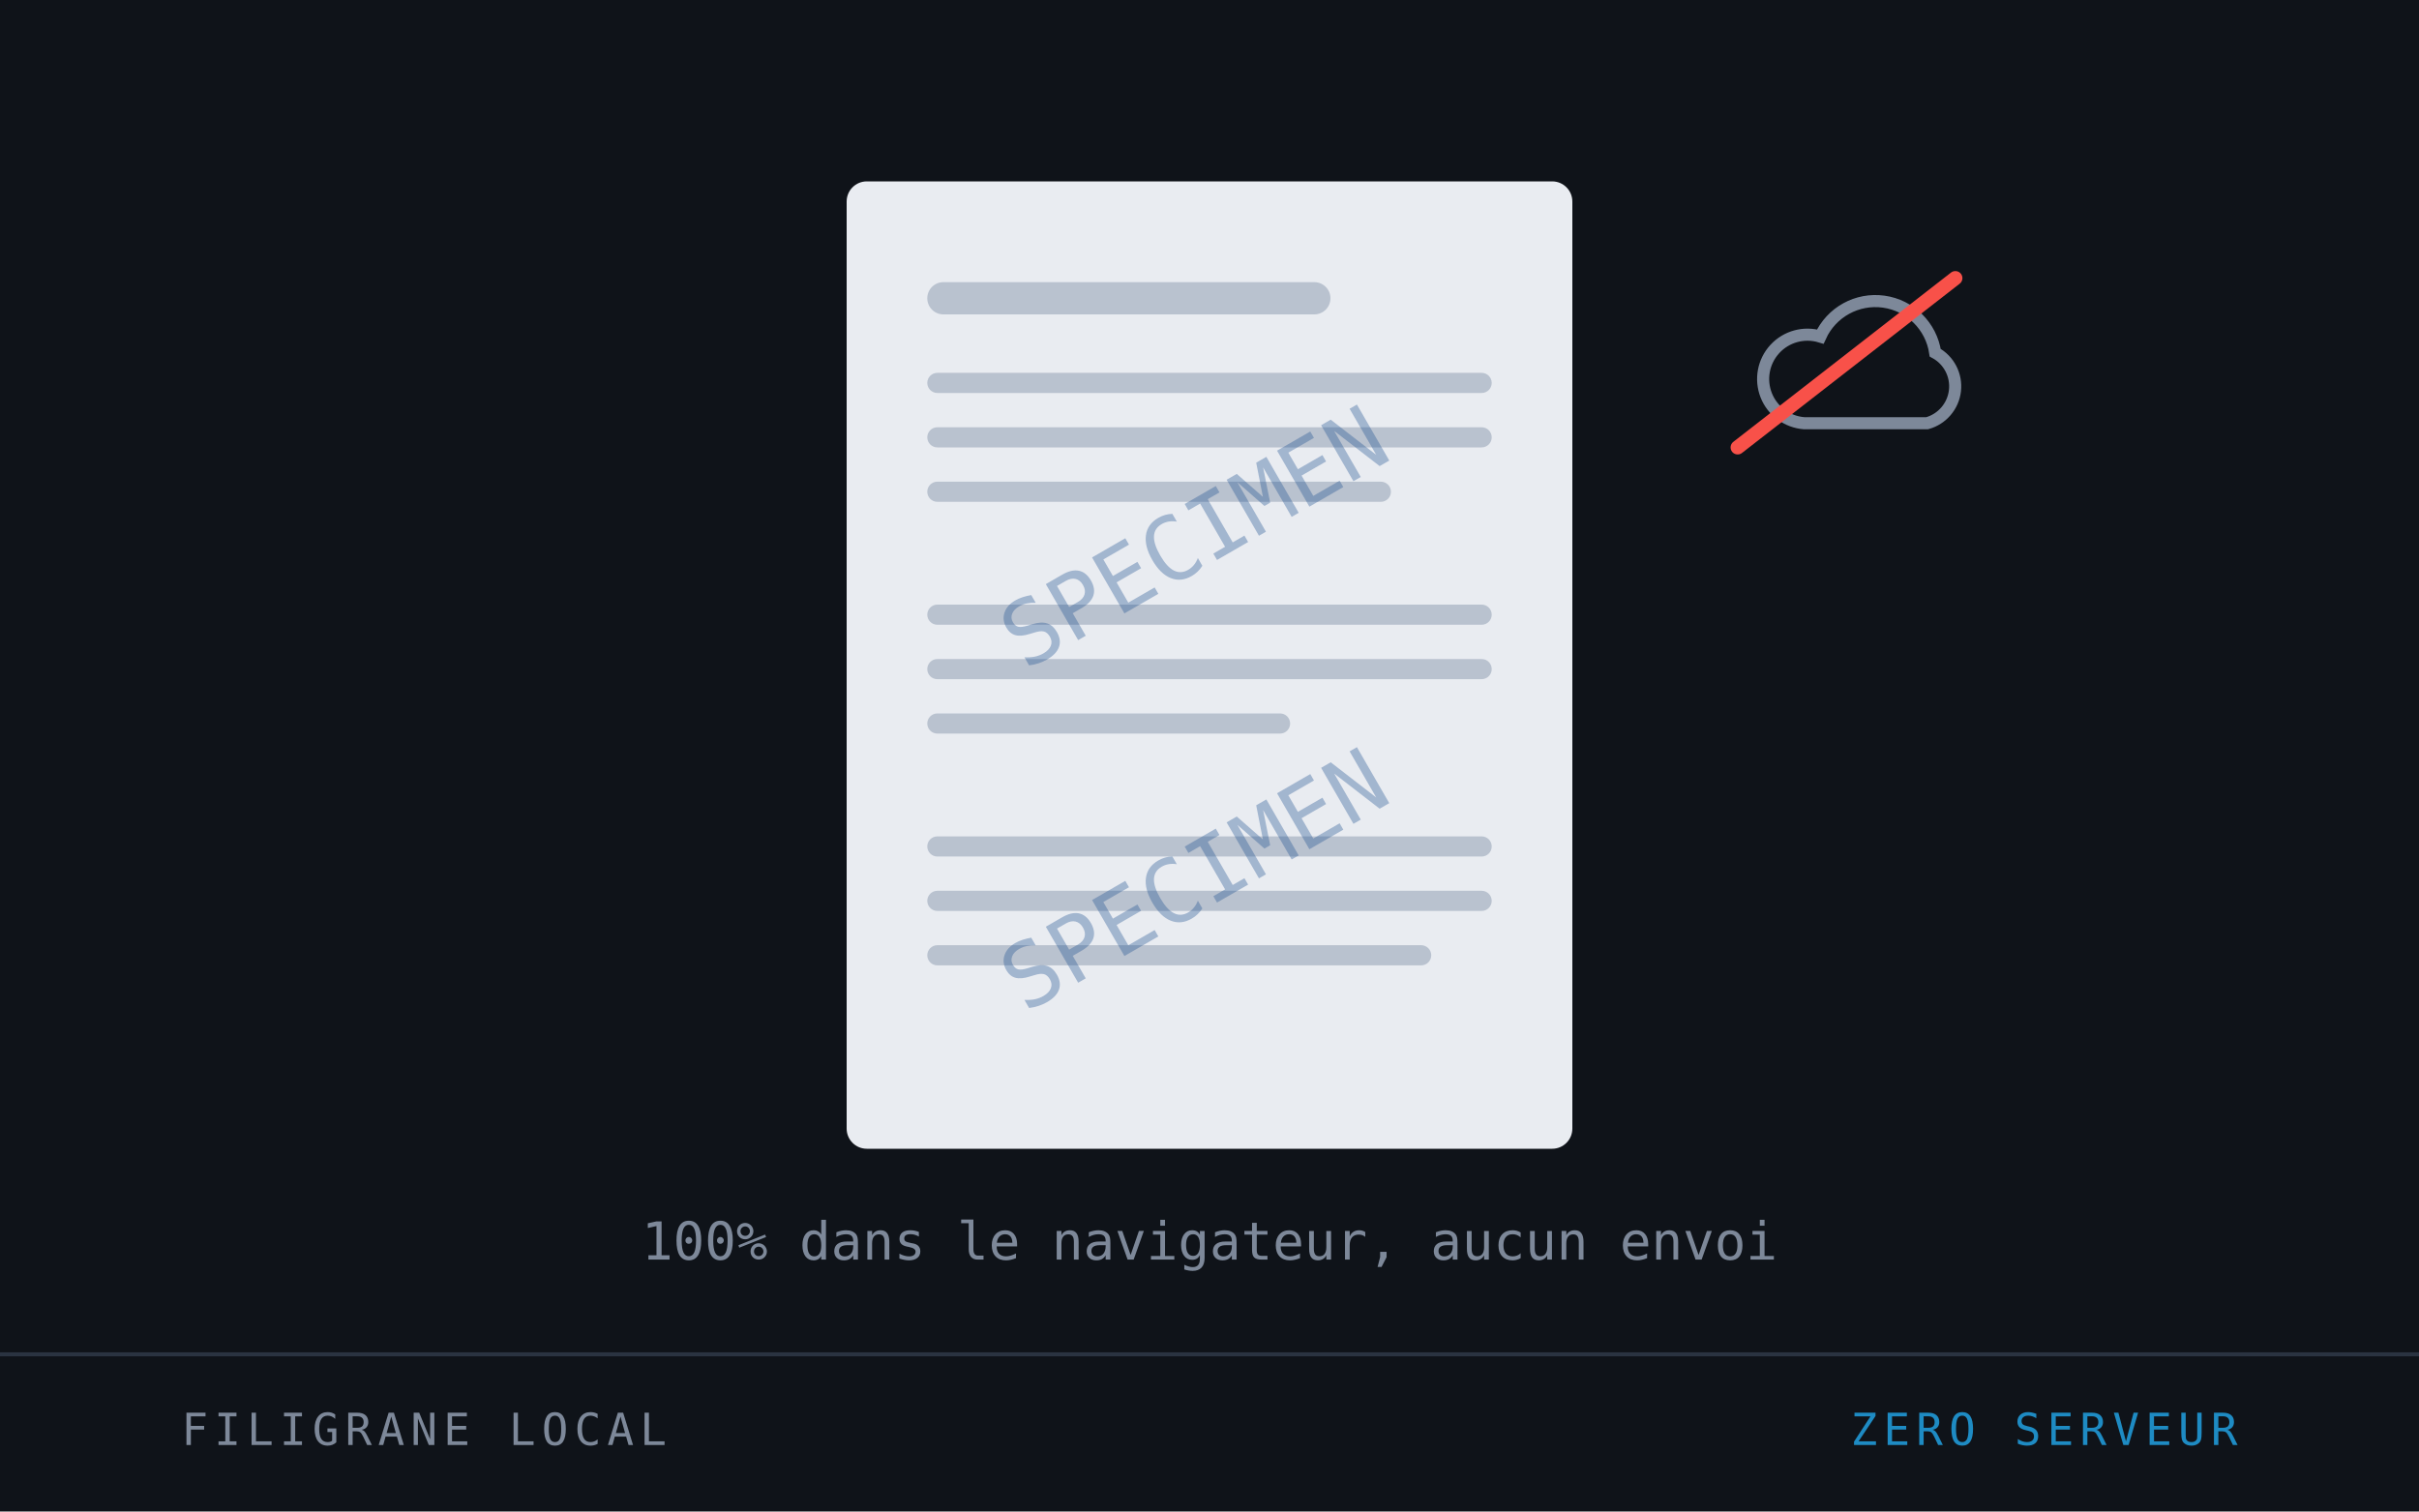
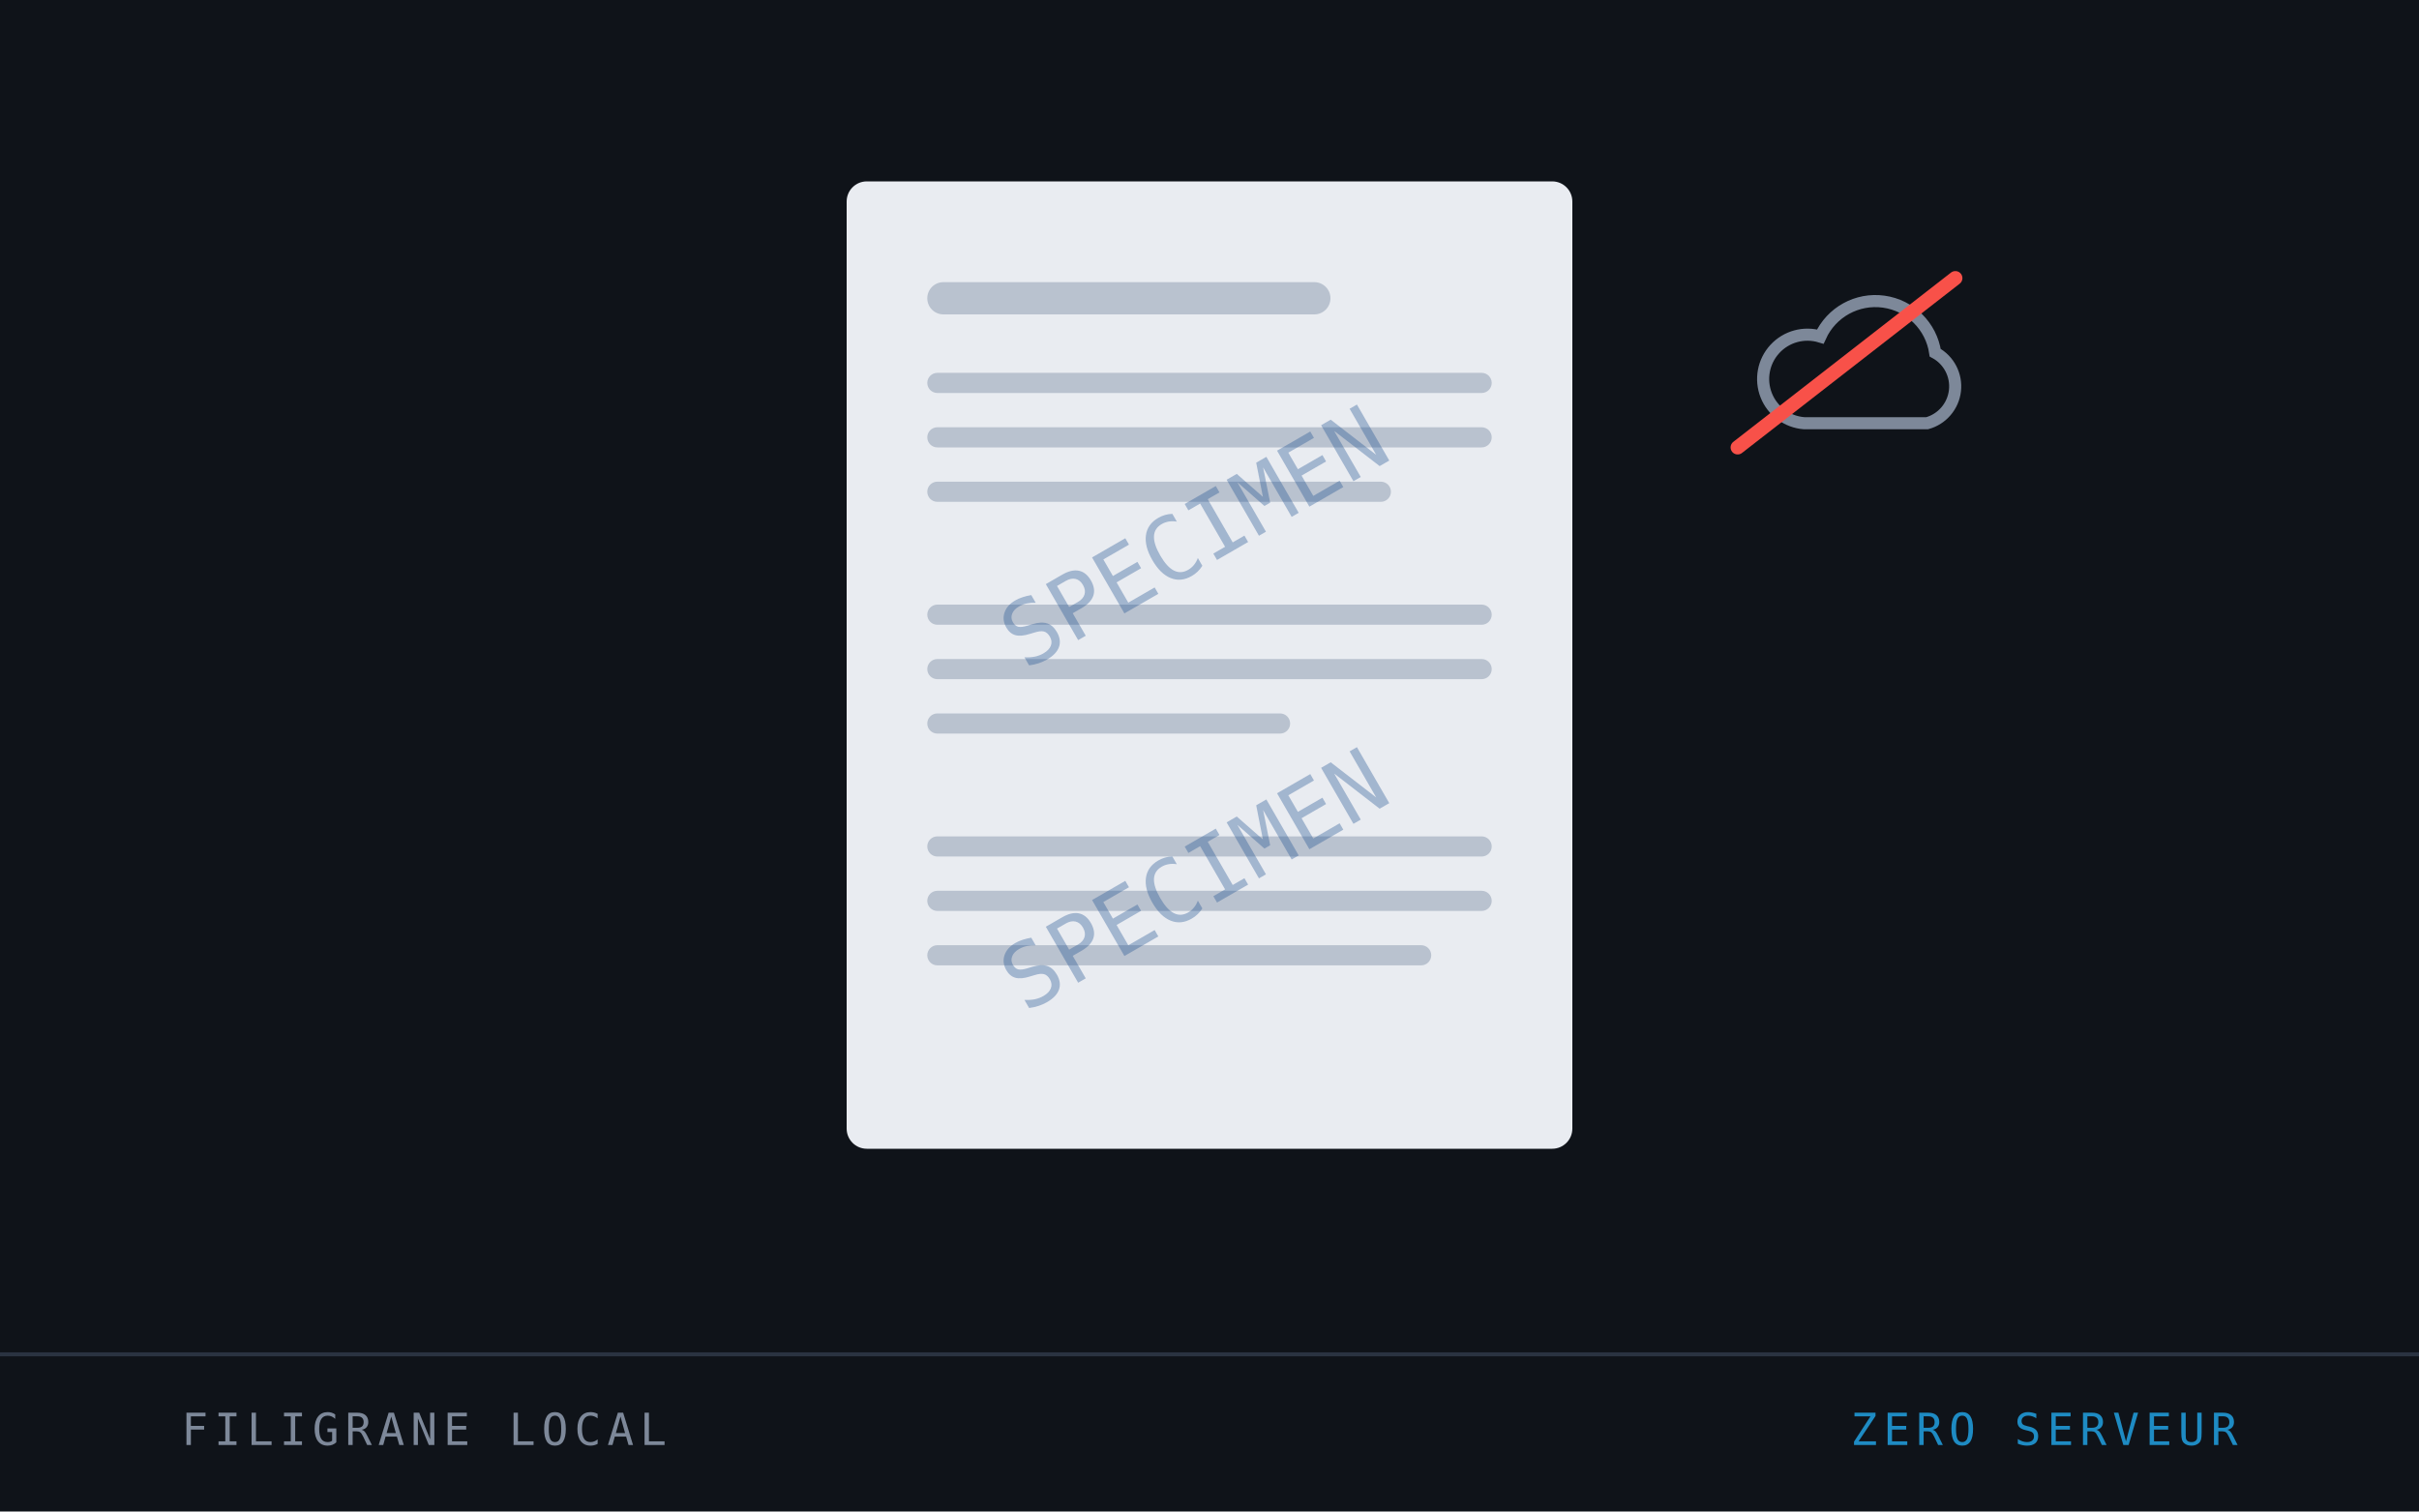
<svg xmlns="http://www.w3.org/2000/svg" width="1200" height="750" viewBox="0 0 1200 750" font-family="ui-monospace,'SF Mono',Menlo,Consolas,monospace">
  <rect width="1200" height="750" fill="#0f1319" />
  <g>
    <rect x="420" y="90" width="360" height="480" rx="10" fill="#e9ecf1" />
    <g fill="#b9c2cf">
      <rect x="460" y="140" width="200" height="16" rx="8" />
      <rect x="460" y="185" width="280" height="10" rx="5" />
      <rect x="460" y="212" width="280" height="10" rx="5" />
      <rect x="460" y="239" width="230" height="10" rx="5" />
      <rect x="460" y="300" width="280" height="10" rx="5" />
      <rect x="460" y="327" width="280" height="10" rx="5" />
      <rect x="460" y="354" width="180" height="10" rx="5" />
      <rect x="460" y="415" width="280" height="10" rx="5" />
      <rect x="460" y="442" width="280" height="10" rx="5" />
      <rect x="460" y="469" width="250" height="10" rx="5" />
    </g>
    <g font-size="44" fill="#1e4f8f" opacity="0.35" text-anchor="middle">
      <text x="600" y="280" transform="rotate(-30 600 280)">SPECIMEN</text>
      <text x="600" y="450" transform="rotate(-30 600 450)">SPECIMEN</text>
    </g>
  </g>
  <g transform="translate(870,150)" stroke="#7d8899" stroke-width="6" fill="none" stroke-linecap="round">
    <path d="M25 60 a 22 22 0 1 1 8 -43 a 30 30 0 0 1 57 8 a 19 19 0 0 1 -4 35 z" />
    <line x1="-8" y1="72" x2="100" y2="-12" stroke="#f85149" stroke-width="7" />
  </g>
-   <text x="600" y="625" font-size="26" fill="#7d8899" text-anchor="middle">100% dans le navigateur, aucun envoi</text>
  <line x1="0" y1="672" x2="1200" y2="672" stroke="#2a3341" stroke-width="2" />
  <text x="90" y="717" font-size="22" letter-spacing="3" fill="#7d8899">FILIGRANE LOCAL</text>
  <text x="1110" y="717" font-size="22" letter-spacing="3" fill="#1e8bc3" text-anchor="end">ZERO SERVEUR</text>
</svg>
